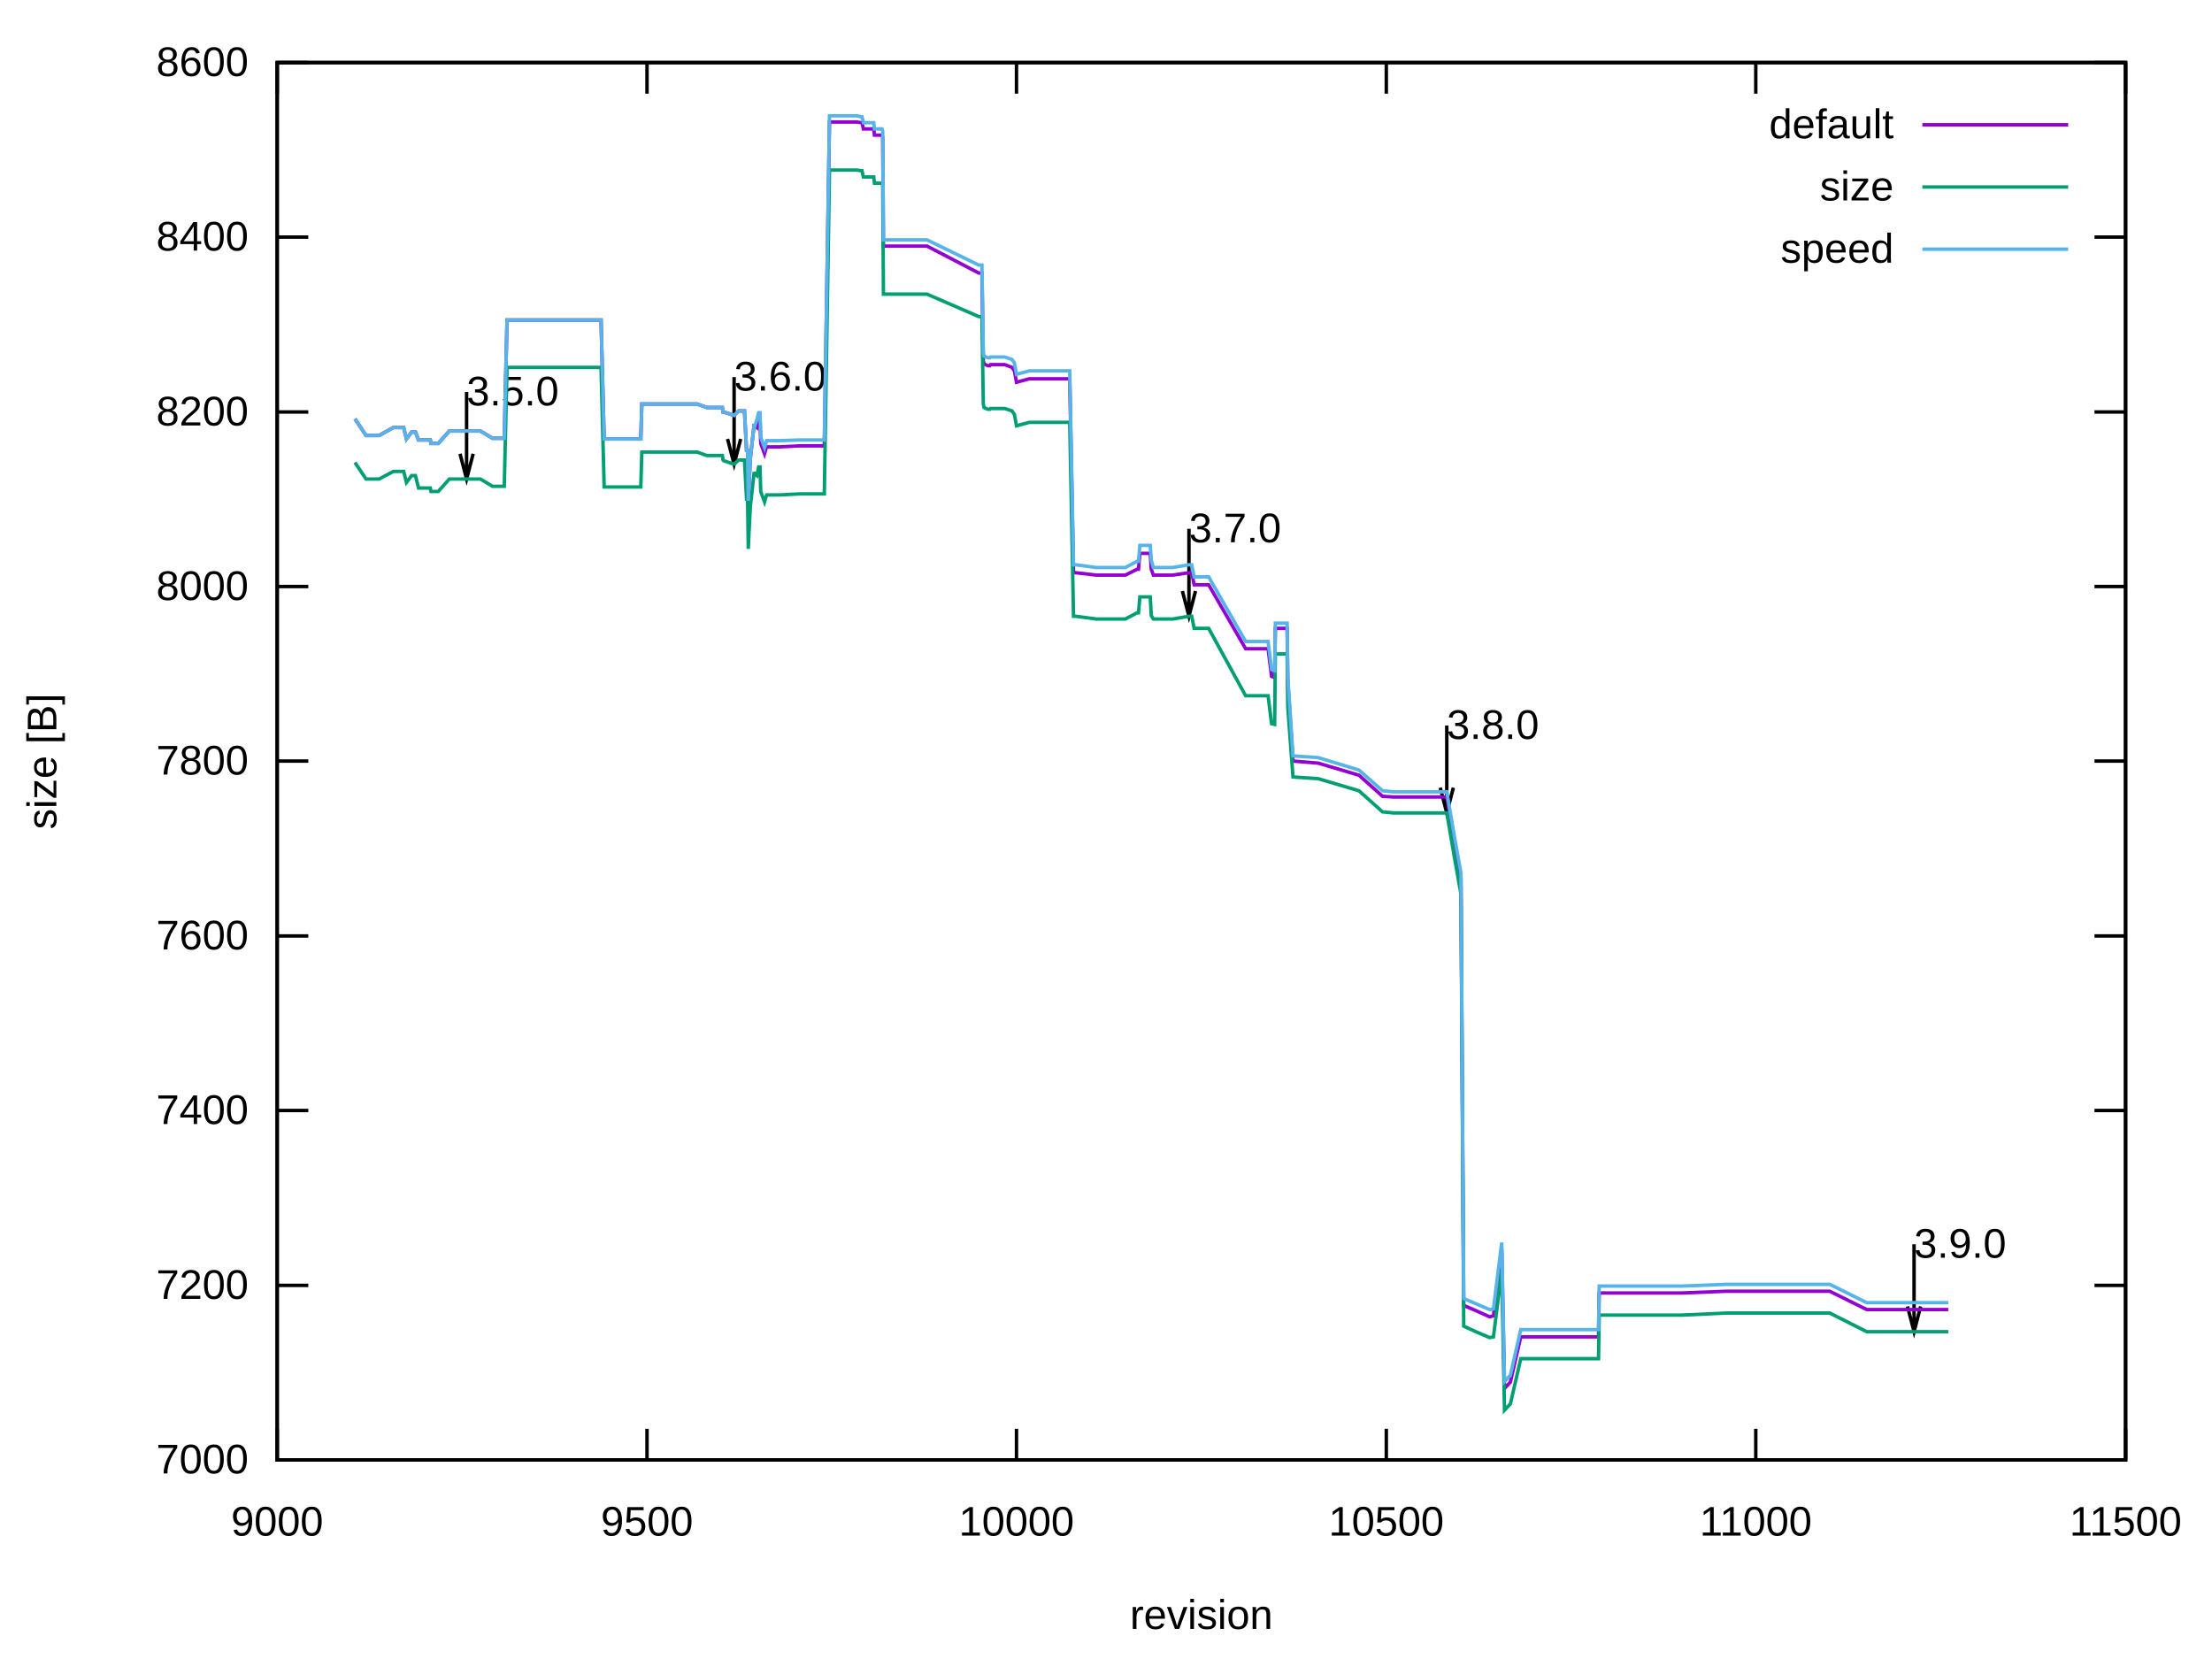
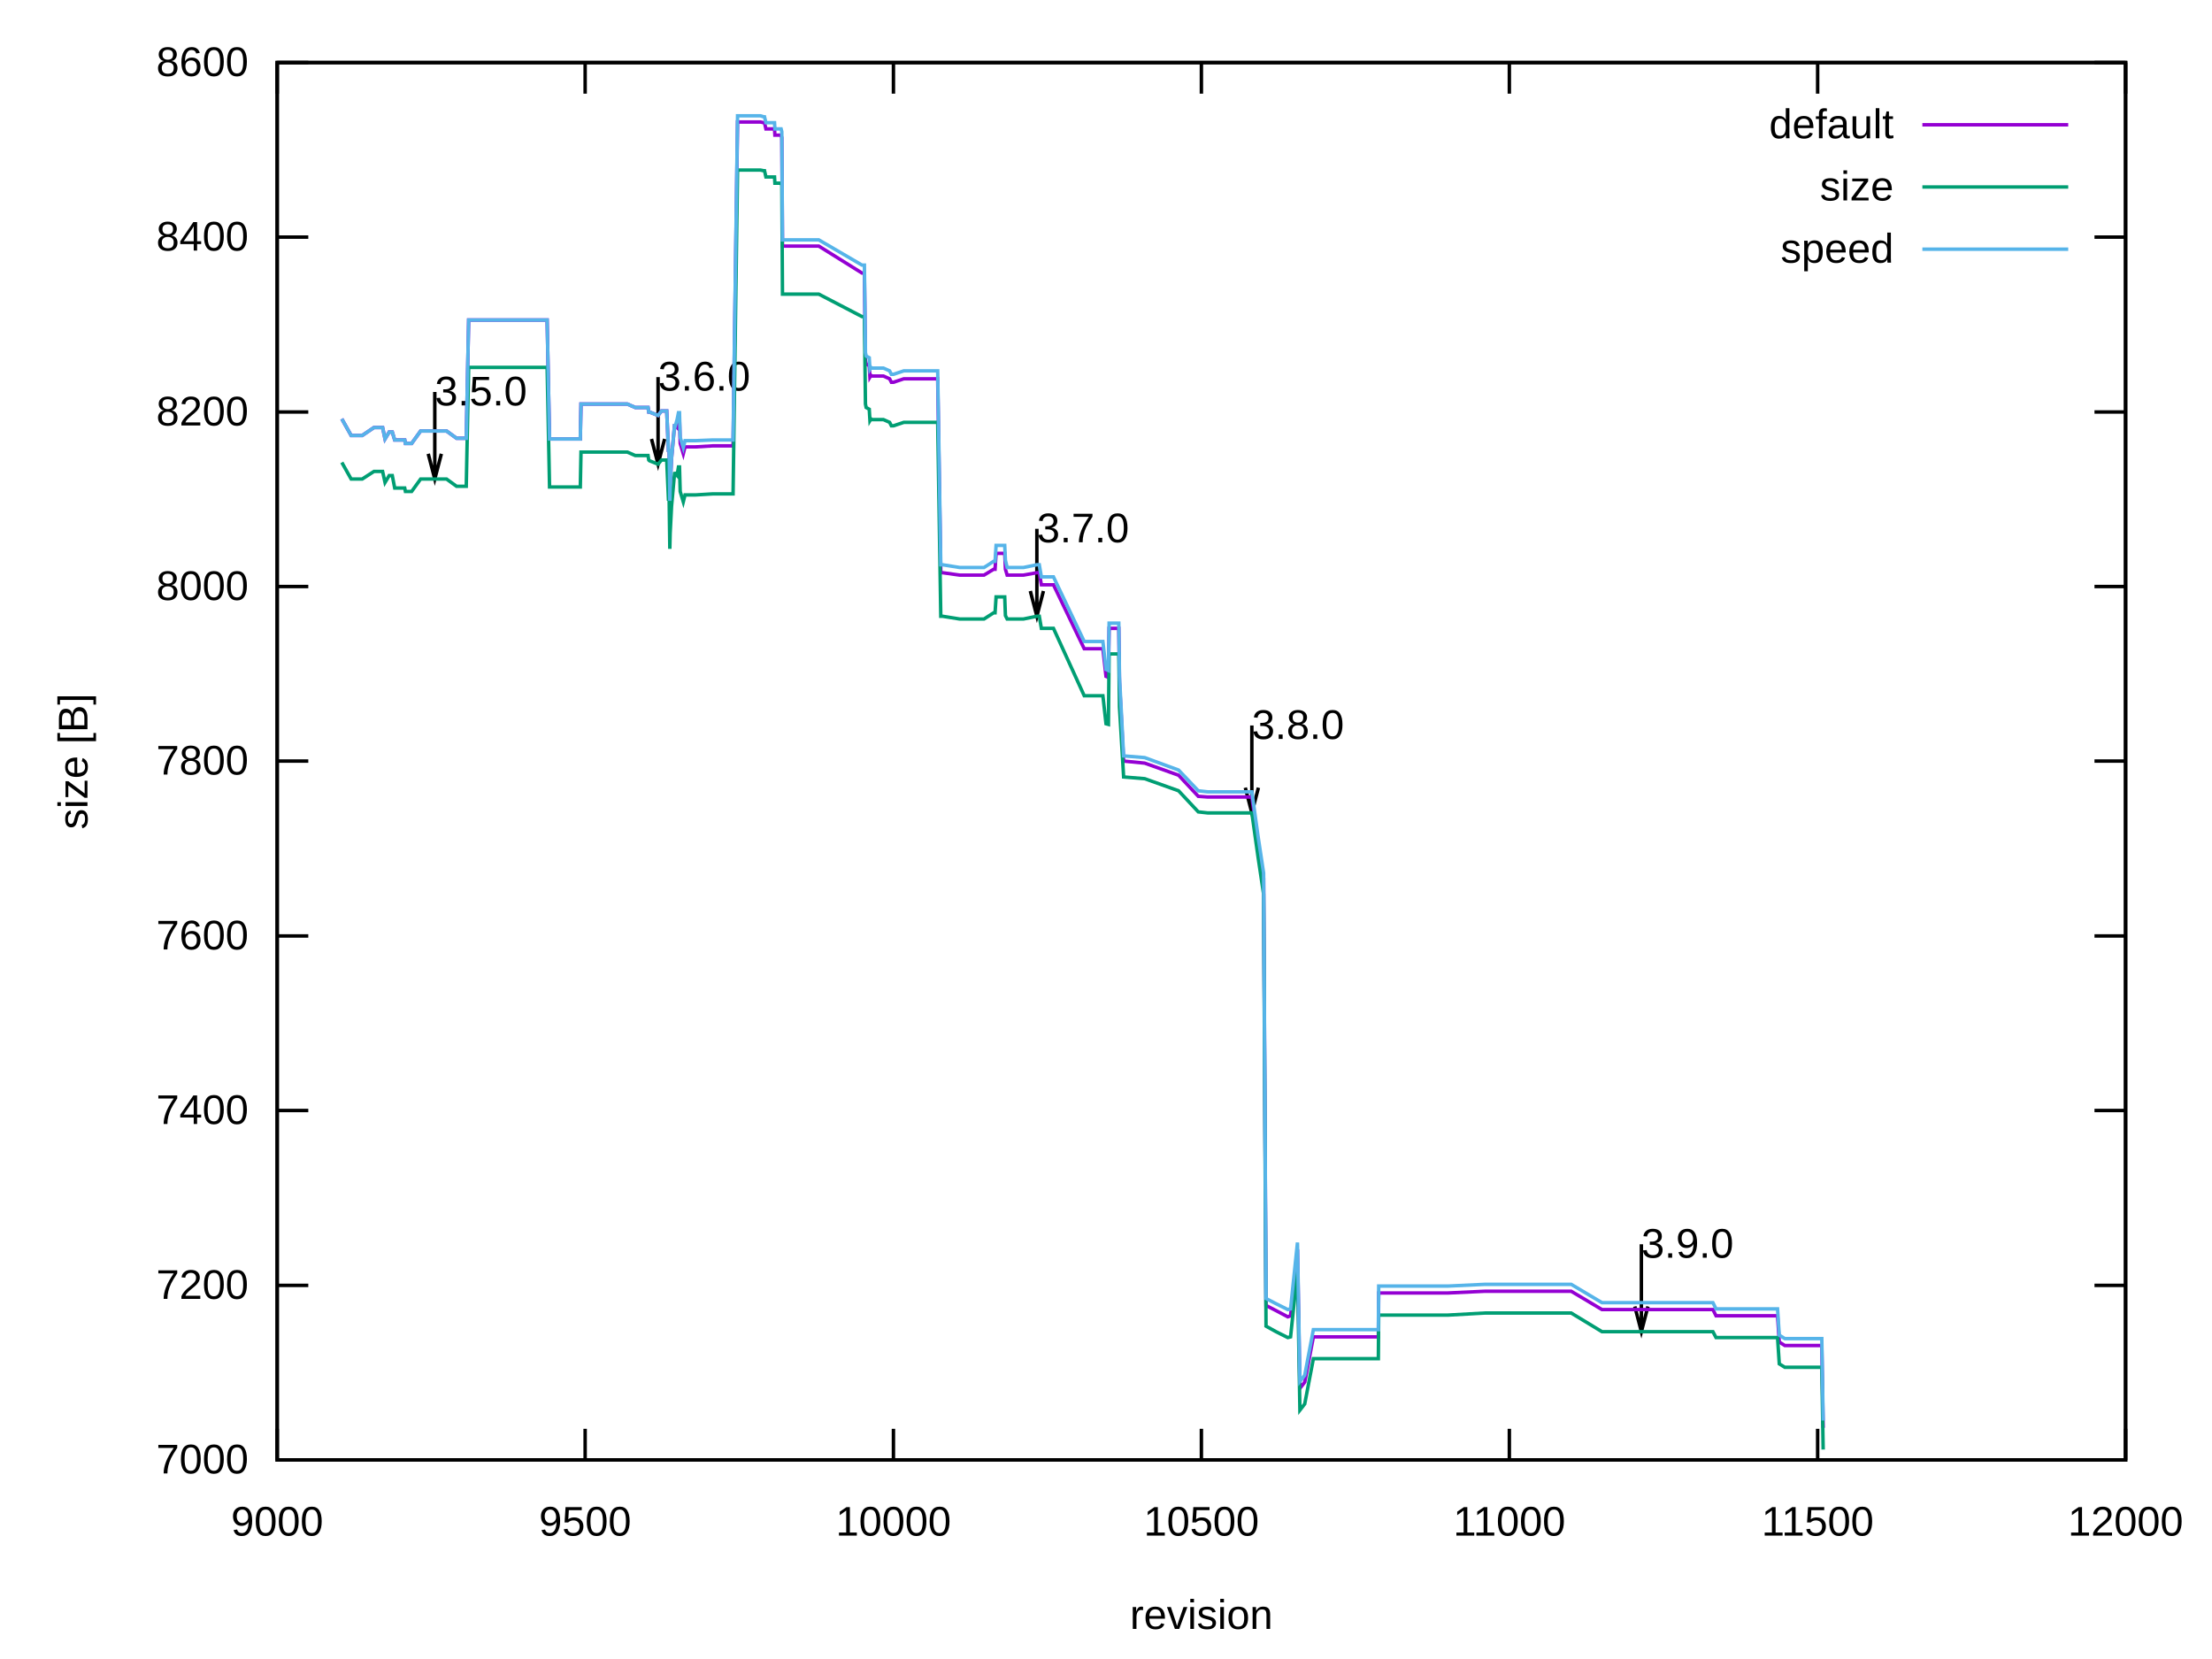
<svg xmlns="http://www.w3.org/2000/svg" xmlns:xlink="http://www.w3.org/1999/xlink" width="640" height="480" viewBox="0 0 640 480">
  <g id="gnuplot_canvas">
    <rect x="0" y="0" width="640" height="480" fill="none" />
    <defs>
      <circle id="gpDot" r="0.5" stroke-width="0.5" stroke="currentColor" />
      <path id="gpPt0" stroke-width="0.222" stroke="currentColor" d="M-1,0 h2 M0,-1 v2" />
      <path id="gpPt1" stroke-width="0.222" stroke="currentColor" d="M-1,-1 L1,1 M1,-1 L-1,1" />
      <path id="gpPt2" stroke-width="0.222" stroke="currentColor" d="M-1,0 L1,0 M0,-1 L0,1 M-1,-1 L1,1 M-1,1 L1,-1" />
      <rect id="gpPt3" stroke-width="0.222" stroke="currentColor" x="-1" y="-1" width="2" height="2" />
      <rect id="gpPt4" stroke-width="0.222" stroke="currentColor" fill="currentColor" x="-1" y="-1" width="2" height="2" />
      <circle id="gpPt5" stroke-width="0.222" stroke="currentColor" cx="0" cy="0" r="1" />
      <use xlink:href="#gpPt5" id="gpPt6" fill="currentColor" stroke="none" />
      <path id="gpPt7" stroke-width="0.222" stroke="currentColor" d="M0,-1.33 L-1.33,0.67 L1.33,0.67 z" />
      <use xlink:href="#gpPt7" id="gpPt8" fill="currentColor" stroke="none" />
      <use xlink:href="#gpPt7" id="gpPt9" stroke="currentColor" transform="rotate(180)" />
      <use xlink:href="#gpPt9" id="gpPt10" fill="currentColor" stroke="none" />
      <use xlink:href="#gpPt3" id="gpPt11" stroke="currentColor" transform="rotate(45)" />
      <use xlink:href="#gpPt11" id="gpPt12" fill="currentColor" stroke="none" />
      <path id="gpPt13" stroke-width="0.222" stroke="currentColor" d="M0,1.330 L1.265,0.411 L0.782,-1.067 L-0.782,-1.076 L-1.265,0.411 z" />
      <use xlink:href="#gpPt13" id="gpPt14" fill="currentColor" stroke="none" />
      <filter id="textbox" filterUnits="objectBoundingBox" x="0" y="0" height="1" width="1">
        <feFlood flood-color="white" flood-opacity="1" result="bgnd" />
        <feComposite in="SourceGraphic" in2="bgnd" operator="atop" />
      </filter>
      <filter id="greybox" filterUnits="objectBoundingBox" x="0" y="0" height="1" width="1">
        <feFlood flood-color="lightgrey" flood-opacity="1" result="grey" />
        <feComposite in="SourceGraphic" in2="grey" operator="atop" />
      </filter>
    </defs>
    <g fill="none" color="white" stroke="currentColor" stroke-width="1.00" stroke-linecap="butt" stroke-linejoin="miter">
</g>
    <g fill="none" color="black" stroke="currentColor" stroke-width="1.00" stroke-linecap="butt" stroke-linejoin="miter">
      <path stroke="black" d="M80.2,422.4 L89.2,422.4 M615.0,422.4 L606.0,422.4  " />
      <g transform="translate(71.9,426.3)" stroke="none" fill="black" font-family="Arial" font-size="12.00" text-anchor="end">
        <text>
          <tspan font-family="Arial"> 7000</tspan>
        </text>
      </g>
    </g>
    <g fill="none" color="black" stroke="currentColor" stroke-width="1.00" stroke-linecap="butt" stroke-linejoin="miter">
      <path stroke="black" d="M80.2,371.9 L89.2,371.9 M615.0,371.9 L606.0,371.9  " />
      <g transform="translate(71.9,375.8)" stroke="none" fill="black" font-family="Arial" font-size="12.00" text-anchor="end">
        <text>
          <tspan font-family="Arial"> 7200</tspan>
        </text>
      </g>
    </g>
    <g fill="none" color="black" stroke="currentColor" stroke-width="1.00" stroke-linecap="butt" stroke-linejoin="miter">
      <path stroke="black" d="M80.2,321.3 L89.2,321.3 M615.0,321.3 L606.0,321.3  " />
      <g transform="translate(71.9,325.2)" stroke="none" fill="black" font-family="Arial" font-size="12.00" text-anchor="end">
        <text>
          <tspan font-family="Arial"> 7400</tspan>
        </text>
      </g>
    </g>
    <g fill="none" color="black" stroke="currentColor" stroke-width="1.00" stroke-linecap="butt" stroke-linejoin="miter">
      <path stroke="black" d="M80.2,270.8 L89.2,270.8 M615.0,270.8 L606.0,270.8  " />
      <g transform="translate(71.9,274.7)" stroke="none" fill="black" font-family="Arial" font-size="12.00" text-anchor="end">
        <text>
          <tspan font-family="Arial"> 7600</tspan>
        </text>
      </g>
    </g>
    <g fill="none" color="black" stroke="currentColor" stroke-width="1.00" stroke-linecap="butt" stroke-linejoin="miter">
      <path stroke="black" d="M80.2,220.2 L89.2,220.2 M615.0,220.2 L606.0,220.2  " />
      <g transform="translate(71.9,224.1)" stroke="none" fill="black" font-family="Arial" font-size="12.00" text-anchor="end">
        <text>
          <tspan font-family="Arial"> 7800</tspan>
        </text>
      </g>
    </g>
    <g fill="none" color="black" stroke="currentColor" stroke-width="1.00" stroke-linecap="butt" stroke-linejoin="miter">
      <path stroke="black" d="M80.2,169.7 L89.2,169.7 M615.0,169.7 L606.0,169.7  " />
      <g transform="translate(71.9,173.6)" stroke="none" fill="black" font-family="Arial" font-size="12.00" text-anchor="end">
        <text>
          <tspan font-family="Arial"> 8000</tspan>
        </text>
      </g>
    </g>
    <g fill="none" color="black" stroke="currentColor" stroke-width="1.00" stroke-linecap="butt" stroke-linejoin="miter">
      <path stroke="black" d="M80.2,119.2 L89.2,119.2 M615.0,119.2 L606.0,119.2  " />
      <g transform="translate(71.9,123.1)" stroke="none" fill="black" font-family="Arial" font-size="12.00" text-anchor="end">
        <text>
          <tspan font-family="Arial"> 8200</tspan>
        </text>
      </g>
    </g>
    <g fill="none" color="black" stroke="currentColor" stroke-width="1.00" stroke-linecap="butt" stroke-linejoin="miter">
      <path stroke="black" d="M80.2,68.6 L89.2,68.6 M615.0,68.6 L606.0,68.6  " />
      <g transform="translate(71.9,72.5)" stroke="none" fill="black" font-family="Arial" font-size="12.00" text-anchor="end">
        <text>
          <tspan font-family="Arial"> 8400</tspan>
        </text>
      </g>
    </g>
    <g fill="none" color="black" stroke="currentColor" stroke-width="1.00" stroke-linecap="butt" stroke-linejoin="miter">
      <path stroke="black" d="M80.2,18.1 L89.2,18.1 M615.0,18.1 L606.0,18.1  " />
      <g transform="translate(71.9,22.0)" stroke="none" fill="black" font-family="Arial" font-size="12.00" text-anchor="end">
        <text>
          <tspan font-family="Arial"> 8600</tspan>
        </text>
      </g>
    </g>
    <g fill="none" color="black" stroke="currentColor" stroke-width="1.00" stroke-linecap="butt" stroke-linejoin="miter">
      <path stroke="black" d="M80.2,422.4 L80.2,413.4 M80.2,18.1 L80.2,27.1  " />
      <g transform="translate(80.2,444.3)" stroke="none" fill="black" font-family="Arial" font-size="12.00" text-anchor="middle">
        <text>
          <tspan font-family="Arial"> 9000</tspan>
        </text>
      </g>
    </g>
    <g fill="none" color="black" stroke="currentColor" stroke-width="1.00" stroke-linecap="butt" stroke-linejoin="miter">
-       <path stroke="black" d="M187.2,422.4 L187.2,413.4 M187.2,18.1 L187.2,27.1  " />
-       <g transform="translate(187.2,444.3)" stroke="none" fill="black" font-family="Arial" font-size="12.00" text-anchor="middle">
+       <path stroke="black" d="M169.3,422.4 L169.3,413.4 M169.3,18.1 L169.3,27.1  " />
+       <g transform="translate(169.3,444.3)" stroke="none" fill="black" font-family="Arial" font-size="12.00" text-anchor="middle">
        <text>
          <tspan font-family="Arial"> 9500</tspan>
        </text>
      </g>
    </g>
    <g fill="none" color="black" stroke="currentColor" stroke-width="1.00" stroke-linecap="butt" stroke-linejoin="miter">
-       <path stroke="black" d="M294.1,422.4 L294.1,413.4 M294.1,18.1 L294.1,27.1  " />
-       <g transform="translate(294.1,444.3)" stroke="none" fill="black" font-family="Arial" font-size="12.00" text-anchor="middle">
+       <path stroke="black" d="M258.5,422.4 L258.5,413.4 M258.5,18.1 L258.5,27.1  " />
+       <g transform="translate(258.5,444.3)" stroke="none" fill="black" font-family="Arial" font-size="12.00" text-anchor="middle">
        <text>
          <tspan font-family="Arial"> 10000</tspan>
        </text>
      </g>
    </g>
    <g fill="none" color="black" stroke="currentColor" stroke-width="1.00" stroke-linecap="butt" stroke-linejoin="miter">
-       <path stroke="black" d="M401.1,422.4 L401.1,413.4 M401.1,18.1 L401.1,27.1  " />
-       <g transform="translate(401.1,444.3)" stroke="none" fill="black" font-family="Arial" font-size="12.00" text-anchor="middle">
+       <path stroke="black" d="M347.6,422.4 L347.6,413.4 M347.6,18.1 L347.6,27.1  " />
+       <g transform="translate(347.6,444.3)" stroke="none" fill="black" font-family="Arial" font-size="12.00" text-anchor="middle">
        <text>
          <tspan font-family="Arial"> 10500</tspan>
        </text>
      </g>
    </g>
    <g fill="none" color="black" stroke="currentColor" stroke-width="1.00" stroke-linecap="butt" stroke-linejoin="miter">
-       <path stroke="black" d="M508.0,422.4 L508.0,413.4 M508.0,18.1 L508.0,27.1  " />
-       <g transform="translate(508.0,444.3)" stroke="none" fill="black" font-family="Arial" font-size="12.00" text-anchor="middle">
+       <path stroke="black" d="M436.7,422.4 L436.7,413.4 M436.7,18.1 L436.7,27.1  " />
+       <g transform="translate(436.7,444.3)" stroke="none" fill="black" font-family="Arial" font-size="12.00" text-anchor="middle">
        <text>
          <tspan font-family="Arial"> 11000</tspan>
+         </text>
+       </g>
+     </g>
+     <g fill="none" color="black" stroke="currentColor" stroke-width="1.00" stroke-linecap="butt" stroke-linejoin="miter">
+       <path stroke="black" d="M525.9,422.4 L525.9,413.4 M525.9,18.1 L525.9,27.1  " />
+       <g transform="translate(525.9,444.3)" stroke="none" fill="black" font-family="Arial" font-size="12.00" text-anchor="middle">
+         <text>
+           <tspan font-family="Arial"> 11500</tspan>
        </text>
      </g>
    </g>
    <g fill="none" color="black" stroke="currentColor" stroke-width="1.00" stroke-linecap="butt" stroke-linejoin="miter">
      <path stroke="black" d="M615.0,422.4 L615.0,413.4 M615.0,18.1 L615.0,27.1  " />
      <g transform="translate(615.0,444.3)" stroke="none" fill="black" font-family="Arial" font-size="12.00" text-anchor="middle">
        <text>
-           <tspan font-family="Arial"> 11500</tspan>
+           <tspan font-family="Arial"> 12000</tspan>
        </text>
      </g>
    </g>
    <g fill="none" color="black" stroke="currentColor" stroke-width="1.00" stroke-linecap="butt" stroke-linejoin="miter">
</g>
    <g fill="none" color="black" stroke="currentColor" stroke-width="1.00" stroke-linecap="butt" stroke-linejoin="miter">
      <path stroke="black" d="M80.2,18.1 L80.2,422.4 L615.0,422.4 L615.0,18.1 L80.2,18.1 Z  " />
-       <g transform="translate(135.0,117.3)" stroke="none" fill="black" font-family="Arial" font-size="12.00" text-anchor="start">
+       <g transform="translate(125.8,117.3)" stroke="none" fill="black" font-family="Arial" font-size="12.00" text-anchor="start">
        <text>
          <tspan font-family="Arial">3.5.0</tspan>
        </text>
      </g>
-       <g transform="translate(212.4,113.0)" stroke="none" fill="black" font-family="Arial" font-size="12.00" text-anchor="start">
+       <g transform="translate(190.4,113.0)" stroke="none" fill="black" font-family="Arial" font-size="12.00" text-anchor="start">
        <text>
          <tspan font-family="Arial">3.6.0</tspan>
        </text>
      </g>
-       <g transform="translate(344.0,156.9)" stroke="none" fill="black" font-family="Arial" font-size="12.00" text-anchor="start">
+       <g transform="translate(300.0,156.9)" stroke="none" fill="black" font-family="Arial" font-size="12.00" text-anchor="start">
        <text>
          <tspan font-family="Arial">3.7.0</tspan>
        </text>
      </g>
-       <g transform="translate(418.6,213.8)" stroke="none" fill="black" font-family="Arial" font-size="12.00" text-anchor="start">
+       <g transform="translate(362.2,213.8)" stroke="none" fill="black" font-family="Arial" font-size="12.00" text-anchor="start">
        <text>
          <tspan font-family="Arial">3.8.0</tspan>
        </text>
      </g>
-       <g transform="translate(553.8,363.9)" stroke="none" fill="black" font-family="Arial" font-size="12.00" text-anchor="start">
+       <g transform="translate(474.9,363.9)" stroke="none" fill="black" font-family="Arial" font-size="12.00" text-anchor="start">
        <text>
          <tspan font-family="Arial">3.9.0</tspan>
        </text>
      </g>
-       <path stroke="black" d="M133.1,131.3 L135.0,138.6 L136.9,131.3 M135.0,113.4 L135.0,138.6 M210.5,127.0 L212.4,134.3 L214.3,127.0   M212.4,109.1 L212.4,134.3 M342.1,171.0 L344.0,178.3 L345.9,171.0 M344.0,153.0 L344.0,178.3 M416.7,227.9   L418.6,235.2 L420.5,227.9 M418.6,209.9 L418.6,235.2 M551.9,378.0 L553.8,385.3 L555.7,378.0 M553.8,360.0   L553.8,385.3  " />
-     </g>
-     <g fill="none" color="black" stroke="currentColor" stroke-width="1.00" stroke-linecap="butt" stroke-linejoin="miter">
-       <g transform="translate(16.3,220.3) rotate(270)" stroke="none" fill="black" font-family="Arial" font-size="12.00" text-anchor="middle">
+       <path stroke="black" d="M123.9,131.3 L125.8,138.6 L127.7,131.3 M125.8,113.4 L125.8,138.6 M188.5,127.0 L190.4,134.3 L192.3,127.0   M190.4,109.1 L190.4,134.3 M298.1,171.0 L300.0,178.3 L301.9,171.0 M300.0,153.0 L300.0,178.3 M360.3,227.9   L362.2,235.2 L364.1,227.9 M362.2,209.9 L362.2,235.2 M473.0,378.0 L474.9,385.3 L476.8,378.0 M474.9,360.0   L474.9,385.3  " />
+     </g>
+     <g fill="none" color="black" stroke="currentColor" stroke-width="1.00" stroke-linecap="butt" stroke-linejoin="miter">
+       <g transform="translate(25.3,220.3) rotate(270)" stroke="none" fill="black" font-family="Arial" font-size="12.00" text-anchor="middle">
        <text>
          <tspan font-family="Arial">size [B]</tspan>
        </text>
      </g>
    </g>
    <g fill="none" color="black" stroke="currentColor" stroke-width="1.00" stroke-linecap="butt" stroke-linejoin="miter">
      <g transform="translate(347.6,471.3)" stroke="none" fill="black" font-family="Arial" font-size="12.00" text-anchor="middle">
        <text>
          <tspan font-family="Arial">revision</tspan>
        </text>
      </g>
    </g>
    <g fill="none" color="black" stroke="currentColor" stroke-width="1.00" stroke-linecap="butt" stroke-linejoin="miter">
</g>
    <g id="gnuplot_plot_1">
      <g fill="none" color="black" stroke="currentColor" stroke-width="1.00" stroke-linecap="butt" stroke-linejoin="miter">
        <g transform="translate(547.9,40.0)" stroke="none" fill="black" font-family="Arial" font-size="12.00" text-anchor="end">
          <text>
            <tspan font-family="Arial">default</tspan>
          </text>
        </g>
      </g>
      <g fill="none" color="black" stroke="currentColor" stroke-width="1.00" stroke-linecap="butt" stroke-linejoin="miter">
-         <path stroke="rgb(148,   0, 211)" d="M556.2,36.1 L598.4,36.1 M102.7,121.2 L105.9,126.0 L106.7,126.0 L107.4,126.0 L109.7,126.0 L113.8,123.7   L116.8,123.7 L117.6,127.0 L119.1,125.0 L120.2,125.0 L121.1,127.3 L121.5,127.3 L124.5,127.3 L124.7,128.3   L126.8,128.3 L130.0,124.7 L135.0,124.7 L139.0,124.7 L142.5,126.8 L145.9,126.8 L146.7,92.6 L148.4,92.6   L155.9,92.6 L160.6,92.6 L173.9,92.6 L174.8,127.0 L175.4,127.0 L176.9,127.0 L178.8,127.0 L182.5,127.0   L184.4,127.0 L185.4,127.0 L185.7,116.9 L186.7,116.9 L191.7,116.9 L195.7,116.9 L197.9,116.9 L201.7,116.9   L204.5,117.9 L206.2,117.9 L207.7,117.9 L208.8,117.9 L209.0,117.9 L209.2,119.2 L209.4,119.2 L212.4,120.2   L213.7,118.9 L215.4,118.9 L216.0,130.3 L216.3,130.3 L216.5,144.9 L216.7,140.4 L217.1,132.6 L218.2,122.7   L218.4,123.2 L219.0,123.7 L219.5,121.2 L219.9,121.2 L220.1,128.3 L221.2,131.3 L221.8,129.3 L222.2,129.3   L222.5,129.3 L222.7,129.3 L225.5,129.3 L231.4,129.0 L236.4,129.0 L238.5,129.0 L240.0,35.3 L240.9,35.3   L243.0,35.3 L243.6,35.3 L243.8,35.3 L244.1,35.3 L244.3,35.3 L245.6,35.3 L247.9,35.3 L249.2,35.5   L249.4,35.5 L249.8,37.3 L250.7,37.3 L252.0,37.3 L252.8,37.3 L253.0,39.1 L254.5,39.1 L255.2,39.1   L255.4,39.8 L255.6,71.2 L257.8,71.2 L258.2,71.2 L259.0,71.2 L268.2,71.2 L283.2,79.0 L284.1,79.0   L284.5,104.3 L284.7,105.3 L285.8,105.8 L286.0,105.8 L286.4,105.8 L286.6,105.5 L287.5,105.5 L289.0,105.5   L290.7,105.5 L292.8,106.3 L293.5,107.3 L294.1,110.6 L297.8,109.6 L304.4,109.6 L306.5,109.6 L308.9,109.6   L309.5,109.6 L310.6,165.7 L311.2,165.7 L317.2,166.4 L320.6,166.4 L325.6,166.4 L329.0,164.7 L329.4,164.7   L329.8,160.1 L331.3,160.1 L332.8,160.1 L333.1,164.7 L333.7,166.4 L335.2,166.4 L338.8,166.4 L339.3,166.4   L344.0,165.7 L344.8,165.7 L345.5,169.2 L349.7,169.2 L360.4,187.7 L361.3,187.7 L366.9,187.7 L367.9,195.7   L368.8,196.0 L369.0,181.8 L372.4,181.8 L372.6,197.3 L374.1,220.2 L381.4,220.8 L393.2,224.3 L400.0,230.4   L403.2,230.6 L409.6,230.6 L413.5,230.6 L418.6,230.6 L420.8,243.5 L422.7,254.1 L423.5,377.7 L427.0,379.2   L431.0,381.0 L432.1,380.7 L434.5,361.5 L435.3,401.7 L437.0,399.9 L440.0,386.8 L459.9,386.8 L461.4,386.8   L462.3,386.8 L462.5,386.8 L462.7,374.1 L463.1,374.1 L465.3,374.1 L486.6,374.1 L499.5,373.6 L502.5,373.6   L526.7,373.6 L529.4,373.6 L540.1,378.9 L553.8,378.9 L563.7,378.9  " />
+         <path stroke="rgb(148,   0, 211)" d="M556.2,36.1 L598.4,36.1 M98.9,121.2 L101.6,126.0 L102.3,126.0 L102.8,126.0 L104.8,126.0 L108.2,123.7   L110.7,123.7 L111.4,127.0 L112.6,125.0 L113.5,125.0 L114.2,127.3 L114.6,127.3 L117.1,127.3 L117.3,128.3   L119.1,128.3 L121.7,124.7 L125.8,124.7 L129.2,124.7 L132.1,126.8 L134.9,126.8 L135.6,92.6 L137.1,92.6   L143.3,92.6 L147.2,92.6 L158.3,92.6 L159.0,127.0 L159.5,127.0 L160.8,127.0 L162.4,127.0 L165.4,127.0   L167.0,127.0 L167.9,127.0 L168.1,116.9 L169.0,116.9 L173.1,116.9 L176.5,116.9 L178.2,116.9 L181.5,116.9   L183.8,117.9 L185.2,117.9 L186.4,117.9 L187.3,117.9 L187.5,117.9 L187.7,119.2 L187.9,119.2 L190.4,120.2   L191.4,118.9 L192.9,118.9 L193.4,130.3 L193.6,130.3 L193.8,144.9 L193.9,140.4 L194.3,132.6 L195.2,122.7   L195.4,123.2 L195.9,123.7 L196.3,121.2 L196.6,121.2 L196.8,128.3 L197.7,131.3 L198.2,129.3 L198.6,129.3   L198.7,129.3 L198.9,129.3 L201.2,129.3 L206.2,129.0 L210.3,129.0 L212.1,129.0 L213.4,35.3 L214.1,35.3   L215.9,35.3 L216.4,35.3 L216.6,35.3 L216.8,35.3 L216.9,35.3 L218.0,35.3 L220.0,35.3 L221.0,35.5   L221.2,35.5 L221.6,37.3 L222.3,37.3 L223.3,37.3 L224.1,37.3 L224.2,39.1 L225.5,39.1 L226.0,39.1   L226.2,39.8 L226.4,71.2 L228.2,71.2 L228.5,71.2 L229.2,71.2 L236.9,71.2 L249.4,79.0 L250.1,79.0   L250.4,104.3 L250.6,105.3 L251.5,105.8 L251.7,109.1 L252.0,108.6 L252.2,108.8 L252.9,108.8 L254.2,108.8   L255.6,108.8 L257.4,109.6 L257.9,110.6 L258.5,110.6 L261.5,109.6 L267.0,109.6 L268.8,109.6 L270.8,109.6   L271.3,109.6 L272.2,165.7 L272.7,165.7 L277.7,166.4 L280.6,166.4 L284.7,166.4 L287.5,164.7 L287.9,164.7   L288.2,160.1 L289.5,160.1 L290.7,160.1 L290.9,164.7 L291.4,166.4 L292.7,166.4 L295.7,166.4 L296.1,166.4   L300.0,165.7 L300.7,165.7 L301.3,169.2 L304.8,169.2 L313.7,187.7 L314.4,187.7 L319.1,187.7 L320.0,195.7   L320.7,196.0 L320.9,181.8 L323.7,181.8 L323.9,197.3 L325.1,220.2 L331.2,220.8 L341.0,224.3 L346.7,230.4   L349.4,230.6 L354.7,230.6 L357.9,230.6 L362.2,230.6 L364.0,243.5 L365.6,254.1 L366.3,377.7 L369.2,379.2   L372.6,381.0 L373.4,380.7 L375.4,361.5 L376.1,401.7 L377.5,399.9 L380.0,386.8 L396.6,386.8 L397.9,386.8   L398.6,386.8 L398.8,386.8 L398.9,374.1 L399.3,374.1 L401.1,374.1 L418.9,374.1 L429.6,373.6 L432.1,373.6   L452.2,373.6 L454.6,373.6 L463.5,378.9 L474.9,378.9 L483.1,378.9 L495.6,378.9 L496.5,380.7 L502.9,380.7   L514.3,380.7 L514.8,388.3 L516.4,389.3 L527.1,389.3 L527.5,413.1  " />
      </g>
    </g>
    <g id="gnuplot_plot_2">
      <g fill="none" color="black" stroke="currentColor" stroke-width="1.00" stroke-linecap="butt" stroke-linejoin="miter">
        <g transform="translate(547.9,58.0)" stroke="none" fill="black" font-family="Arial" font-size="12.00" text-anchor="end">
          <text>
            <tspan font-family="Arial">size</tspan>
          </text>
        </g>
      </g>
      <g fill="none" color="black" stroke="currentColor" stroke-width="1.00" stroke-linecap="butt" stroke-linejoin="miter">
-         <path stroke="rgb(  0, 158, 115)" d="M556.2,54.1 L598.4,54.1 M102.7,133.8 L105.9,138.6 L106.7,138.6 L107.4,138.6 L109.7,138.6 L113.8,136.4   L116.8,136.4 L117.6,139.6 L119.1,137.6 L120.2,137.6 L121.1,141.2 L121.5,141.2 L124.5,141.2 L124.7,142.2   L126.8,142.2 L130.0,138.6 L135.0,138.6 L139.0,138.6 L142.5,140.7 L145.9,140.7 L146.7,106.3 L148.4,106.3   L155.9,106.3 L160.6,106.3 L173.9,106.3 L174.8,140.9 L175.4,140.9 L176.9,140.9 L178.8,140.9 L182.5,140.9   L184.4,140.9 L185.4,140.9 L185.7,130.8 L186.7,130.8 L191.7,130.8 L195.7,130.8 L197.9,130.8 L201.7,130.8   L204.5,131.8 L206.2,131.8 L207.7,131.8 L208.8,131.8 L209.0,131.8 L209.2,133.1 L209.4,133.3 L212.4,134.3   L213.7,133.1 L215.4,133.1 L216.0,144.4 L216.3,144.4 L216.5,158.8 L216.7,154.3 L217.1,146.5 L218.2,136.6   L218.4,137.1 L219.0,137.6 L219.5,135.1 L219.9,135.1 L220.1,142.2 L221.2,145.2 L221.8,143.2 L222.2,143.2   L222.5,143.2 L222.7,143.2 L225.5,143.2 L231.4,142.9 L236.4,142.9 L238.5,142.9 L240.0,49.2 L240.9,49.2   L243.0,49.2 L243.6,49.2 L243.8,49.2 L244.1,49.2 L244.3,49.2 L245.6,49.2 L247.9,49.2 L249.2,49.4   L249.4,49.4 L249.8,51.2 L250.7,51.2 L252.0,51.2 L252.8,51.2 L253.0,53.0 L254.5,53.0 L255.2,53.0   L255.4,53.7 L255.6,85.1 L257.8,85.1 L258.2,85.1 L259.0,85.1 L268.2,85.1 L283.2,91.6 L284.1,91.6   L284.5,116.9 L284.7,117.9 L285.8,118.4 L286.0,118.4 L286.4,118.4 L286.6,118.2 L287.5,118.2 L289.0,118.2   L290.7,118.2 L292.8,118.9 L293.5,119.9 L294.1,123.2 L297.8,122.2 L304.4,122.2 L306.5,122.2 L308.9,122.2   L309.5,122.2 L310.6,178.3 L311.2,178.3 L317.2,179.1 L320.6,179.1 L325.6,179.1 L329.0,177.3 L329.4,177.3   L329.8,172.7 L331.3,172.7 L332.8,172.7 L333.1,178.1 L333.7,179.1 L335.2,179.1 L338.8,179.1 L339.3,179.1   L344.0,178.3 L344.8,178.3 L345.5,181.8 L349.7,181.8 L360.4,201.3 L361.3,201.3 L366.9,201.3 L367.9,209.4   L368.8,209.6 L369.0,189.2 L372.4,189.2 L372.6,204.6 L374.1,224.8 L381.4,225.3 L393.2,228.8 L400.0,234.9   L403.2,235.2 L409.6,235.2 L413.5,235.2 L418.6,235.2 L420.8,248.0 L422.7,258.7 L423.5,383.7 L427.0,385.3   L431.0,387.0 L432.1,386.8 L434.5,367.6 L435.3,408.0 L437.0,406.2 L440.0,393.1 L459.9,393.1 L461.4,393.1   L462.3,393.1 L462.5,393.1 L462.7,380.5 L463.1,380.5 L465.3,380.5 L486.6,380.5 L499.5,379.9 L502.5,379.9   L526.7,379.9 L529.4,379.9 L540.1,385.3 L553.8,385.3 L563.7,385.3  " />
+         <path stroke="rgb(  0, 158, 115)" d="M556.2,54.1 L598.4,54.1 M98.9,133.8 L101.6,138.6 L102.3,138.6 L102.8,138.6 L104.8,138.6 L108.2,136.4   L110.7,136.4 L111.4,139.6 L112.6,137.6 L113.5,137.6 L114.2,141.2 L114.6,141.2 L117.1,141.2 L117.3,142.2   L119.1,142.2 L121.7,138.6 L125.8,138.6 L129.2,138.6 L132.1,140.7 L134.9,140.7 L135.6,106.3 L137.1,106.3   L143.3,106.3 L147.2,106.3 L158.3,106.3 L159.0,140.9 L159.5,140.9 L160.8,140.9 L162.4,140.9 L165.4,140.9   L167.0,140.9 L167.9,140.9 L168.1,130.8 L169.0,130.8 L173.1,130.8 L176.5,130.8 L178.2,130.8 L181.5,130.8   L183.8,131.8 L185.2,131.8 L186.4,131.8 L187.3,131.8 L187.5,131.8 L187.7,133.1 L187.9,133.3 L190.4,134.3   L191.4,133.1 L192.9,133.1 L193.4,144.4 L193.6,144.4 L193.8,158.8 L193.9,154.3 L194.3,146.5 L195.2,136.6   L195.4,137.1 L195.9,137.6 L196.3,135.1 L196.6,135.1 L196.8,142.2 L197.7,145.2 L198.2,143.2 L198.6,143.2   L198.7,143.2 L198.9,143.2 L201.2,143.2 L206.2,142.9 L210.3,142.9 L212.1,142.9 L213.4,49.2 L214.1,49.2   L215.9,49.2 L216.4,49.2 L216.6,49.2 L216.8,49.2 L216.9,49.2 L218.0,49.2 L220.0,49.2 L221.0,49.4   L221.2,49.4 L221.6,51.2 L222.3,51.2 L223.3,51.2 L224.1,51.2 L224.2,53.0 L225.5,53.0 L226.0,53.0   L226.2,53.7 L226.4,85.1 L228.2,85.1 L228.5,85.1 L229.2,85.1 L236.9,85.1 L249.4,91.6 L250.1,91.6   L250.4,116.9 L250.6,117.9 L251.5,118.4 L251.7,121.7 L252.0,121.2 L252.2,121.4 L252.9,121.4 L254.2,121.4   L255.6,121.4 L257.4,122.2 L257.9,123.2 L258.5,123.2 L261.5,122.2 L267.0,122.2 L268.8,122.2 L270.8,122.2   L271.3,122.2 L272.2,178.3 L272.7,178.3 L277.7,179.1 L280.6,179.1 L284.7,179.1 L287.5,177.3 L287.9,177.3   L288.2,172.7 L289.5,172.7 L290.7,172.7 L290.9,178.1 L291.4,179.1 L292.7,179.1 L295.7,179.1 L296.1,179.1   L300.0,178.3 L300.7,178.3 L301.3,181.8 L304.8,181.8 L313.7,201.3 L314.4,201.3 L319.1,201.3 L320.0,209.4   L320.7,209.6 L320.9,189.2 L323.7,189.2 L323.9,204.6 L325.1,224.8 L331.2,225.3 L341.0,228.8 L346.7,234.9   L349.4,235.2 L354.7,235.2 L357.9,235.2 L362.2,235.2 L364.0,248.0 L365.6,258.7 L366.3,383.7 L369.2,385.3   L372.6,387.0 L373.4,386.8 L375.4,367.6 L376.1,408.0 L377.5,406.2 L380.0,393.1 L396.6,393.1 L397.9,393.1   L398.6,393.1 L398.8,393.1 L398.9,380.5 L399.3,380.5 L401.1,380.5 L418.9,380.5 L429.6,379.9 L432.1,379.9   L452.2,379.9 L454.6,379.9 L463.5,385.3 L474.9,385.3 L483.1,385.3 L495.6,385.3 L496.5,387.0 L502.9,387.0   L514.3,387.0 L514.8,394.6 L516.4,395.6 L527.1,395.6 L527.5,419.4  " />
      </g>
    </g>
    <g id="gnuplot_plot_3">
      <g fill="none" color="black" stroke="currentColor" stroke-width="1.00" stroke-linecap="butt" stroke-linejoin="miter">
        <g transform="translate(547.9,76.0)" stroke="none" fill="black" font-family="Arial" font-size="12.00" text-anchor="end">
          <text>
            <tspan font-family="Arial">speed</tspan>
          </text>
        </g>
      </g>
      <g fill="none" color="black" stroke="currentColor" stroke-width="1.00" stroke-linecap="butt" stroke-linejoin="miter">
-         <path stroke="rgb( 86, 180, 233)" d="M556.2,72.1 L598.4,72.1 M102.7,121.2 L105.9,126.0 L106.7,126.0 L107.4,126.0 L109.7,126.0 L113.8,123.7   L116.8,123.7 L117.6,127.0 L119.1,125.0 L120.2,125.0 L121.1,127.3 L121.5,127.3 L124.5,127.3 L124.7,128.3   L126.8,128.3 L130.0,124.7 L135.0,124.7 L139.0,124.7 L142.5,126.8 L145.9,126.8 L146.7,92.6 L148.4,92.6   L155.9,92.6 L160.6,92.6 L173.9,92.6 L174.8,127.0 L175.4,127.0 L176.9,127.0 L178.8,127.0 L182.5,127.0   L184.4,127.0 L185.4,127.0 L185.7,116.9 L186.7,116.9 L191.7,116.9 L195.7,116.9 L197.9,116.9 L201.7,116.9   L204.5,117.9 L206.2,117.9 L207.7,117.9 L208.8,117.9 L209.0,117.9 L209.2,119.2 L209.4,119.2 L212.4,120.2   L213.7,118.9 L215.4,118.9 L216.0,130.3 L216.3,130.3 L216.5,144.9 L216.7,140.4 L217.1,132.6 L218.2,122.7   L218.4,123.2 L219.0,121.4 L219.5,119.4 L219.9,119.4 L220.1,126.5 L221.2,129.5 L221.8,127.5 L222.2,127.5   L222.5,127.5 L222.7,127.5 L225.5,127.5 L231.4,127.3 L236.4,127.3 L238.5,127.3 L240.0,33.5 L240.9,33.5   L243.0,33.5 L243.6,33.5 L243.8,33.5 L244.1,33.5 L244.3,33.5 L245.6,33.5 L247.9,33.5 L249.2,33.8   L249.4,33.8 L249.8,35.5 L250.7,35.5 L252.0,35.5 L252.8,35.5 L253.0,37.3 L254.5,37.3 L255.2,37.3   L255.4,38.1 L255.6,69.4 L257.8,69.4 L258.2,69.4 L259.0,69.4 L268.2,69.4 L283.2,76.7 L284.1,76.7   L284.5,102.0 L284.7,103.0 L285.8,103.5 L286.0,103.5 L286.4,103.5 L286.6,103.3 L287.5,103.3 L289.0,103.3   L290.7,103.3 L292.8,104.0 L293.5,105.0 L294.1,108.3 L297.8,107.3 L304.4,107.3 L306.5,107.3 L308.9,107.3   L309.5,107.3 L310.6,163.4 L311.2,163.4 L317.2,164.2 L320.6,164.2 L325.6,164.2 L329.0,162.4 L329.4,162.4   L329.8,157.8 L331.3,157.8 L332.8,157.8 L333.1,162.1 L333.7,164.2 L335.2,164.2 L338.8,164.2 L339.3,164.2   L344.0,163.4 L344.8,163.4 L345.5,166.9 L349.7,166.9 L360.4,185.6 L361.3,185.6 L366.9,185.6 L367.9,193.7   L368.8,194.0 L369.0,180.3 L372.4,180.3 L372.6,195.7 L374.1,218.7 L381.4,219.2 L393.2,222.8 L400.0,228.8   L403.2,229.1 L409.6,229.1 L413.5,229.1 L418.6,229.1 L420.8,242.0 L422.7,252.6 L423.5,375.7 L427.0,377.2   L431.0,378.9 L432.1,378.7 L434.5,359.5 L435.3,399.7 L437.0,397.9 L440.0,384.7 L459.9,384.7 L461.4,384.7   L462.3,384.7 L462.5,384.7 L462.7,372.1 L463.1,372.1 L465.3,372.1 L486.6,372.1 L499.5,371.6 L502.5,371.6   L526.7,371.6 L529.4,371.6 L540.1,376.9 L553.8,376.9 L563.7,376.9  " />
+         <path stroke="rgb( 86, 180, 233)" d="M556.2,72.1 L598.4,72.1 M98.9,121.2 L101.6,126.0 L102.3,126.0 L102.8,126.0 L104.8,126.0 L108.2,123.7   L110.7,123.7 L111.4,127.0 L112.6,125.0 L113.5,125.0 L114.2,127.3 L114.6,127.3 L117.1,127.3 L117.3,128.3   L119.1,128.3 L121.7,124.7 L125.8,124.7 L129.2,124.7 L132.1,126.8 L134.9,126.8 L135.6,92.6 L137.1,92.6   L143.3,92.6 L147.2,92.6 L158.3,92.6 L159.0,127.0 L159.5,127.0 L160.8,127.0 L162.4,127.0 L165.4,127.0   L167.0,127.0 L167.9,127.0 L168.1,116.9 L169.0,116.9 L173.1,116.9 L176.5,116.9 L178.2,116.9 L181.5,116.9   L183.8,117.9 L185.2,117.9 L186.4,117.9 L187.3,117.9 L187.5,117.9 L187.7,119.2 L187.9,119.2 L190.4,120.2   L191.4,118.9 L192.9,118.9 L193.4,130.3 L193.6,130.3 L193.8,144.9 L193.9,140.4 L194.3,132.6 L195.2,122.7   L195.4,123.2 L195.9,121.4 L196.3,119.4 L196.6,119.4 L196.8,126.5 L197.7,129.5 L198.2,127.5 L198.6,127.5   L198.7,127.5 L198.9,127.5 L201.2,127.5 L206.2,127.3 L210.3,127.3 L212.1,127.3 L213.4,33.5 L214.1,33.5   L215.9,33.5 L216.4,33.5 L216.6,33.5 L216.8,33.5 L216.9,33.5 L218.0,33.5 L220.0,33.5 L221.0,33.8   L221.2,33.8 L221.6,35.5 L222.3,35.5 L223.3,35.5 L224.1,35.5 L224.2,37.3 L225.5,37.3 L226.0,37.3   L226.2,38.1 L226.4,69.4 L228.2,69.4 L228.5,69.4 L229.2,69.4 L236.9,69.4 L249.4,76.7 L250.1,76.7   L250.4,102.0 L250.6,103.0 L251.5,103.5 L251.7,106.8 L252.0,106.3 L252.2,106.5 L252.9,106.5 L254.2,106.5   L255.6,106.5 L257.4,107.3 L257.9,108.3 L258.5,108.3 L261.5,107.3 L267.0,107.3 L268.8,107.3 L270.8,107.3   L271.3,107.3 L272.2,163.4 L272.7,163.4 L277.7,164.2 L280.6,164.2 L284.7,164.2 L287.5,162.4 L287.9,162.4   L288.2,157.8 L289.5,157.8 L290.7,157.8 L290.9,162.1 L291.4,164.2 L292.7,164.2 L295.7,164.2 L296.1,164.2   L300.0,163.4 L300.7,163.4 L301.3,166.9 L304.8,166.9 L313.7,185.6 L314.4,185.6 L319.1,185.6 L320.0,193.7   L320.7,194.0 L320.9,180.3 L323.7,180.3 L323.9,195.7 L325.1,218.7 L331.2,219.2 L341.0,222.8 L346.7,228.8   L349.4,229.1 L354.7,229.1 L357.9,229.1 L362.2,229.1 L364.0,242.0 L365.6,252.6 L366.3,375.7 L369.2,377.2   L372.6,378.9 L373.4,378.7 L375.4,359.5 L376.1,399.7 L377.5,397.9 L380.0,384.7 L396.6,384.7 L397.9,384.7   L398.6,384.7 L398.8,384.7 L398.9,372.1 L399.3,372.1 L401.1,372.1 L418.9,372.1 L429.6,371.6 L432.1,371.6   L452.2,371.6 L454.6,371.6 L463.5,376.9 L474.9,376.9 L483.1,376.9 L495.6,376.9 L496.5,378.7 L502.9,378.7   L514.3,378.7 L514.8,386.3 L516.4,387.3 L527.1,387.3 L527.5,411.0  " />
      </g>
    </g>
    <g fill="none" color="white" stroke="rgb( 86, 180, 233)" stroke-width="2.00" stroke-linecap="butt" stroke-linejoin="miter">
</g>
    <g fill="none" color="black" stroke="currentColor" stroke-width="2.00" stroke-linecap="butt" stroke-linejoin="miter">
</g>
    <g fill="none" color="black" stroke="black" stroke-width="1.00" stroke-linecap="butt" stroke-linejoin="miter">
</g>
    <g fill="none" color="black" stroke="currentColor" stroke-width="1.00" stroke-linecap="butt" stroke-linejoin="miter">
      <path stroke="black" d="M80.2,18.1 L80.2,422.4 L615.0,422.4 L615.0,18.1 L80.2,18.1 Z  " />
    </g>
    <g fill="none" color="black" stroke="currentColor" stroke-width="1.00" stroke-linecap="butt" stroke-linejoin="miter">
</g>
  </g>
</svg>
